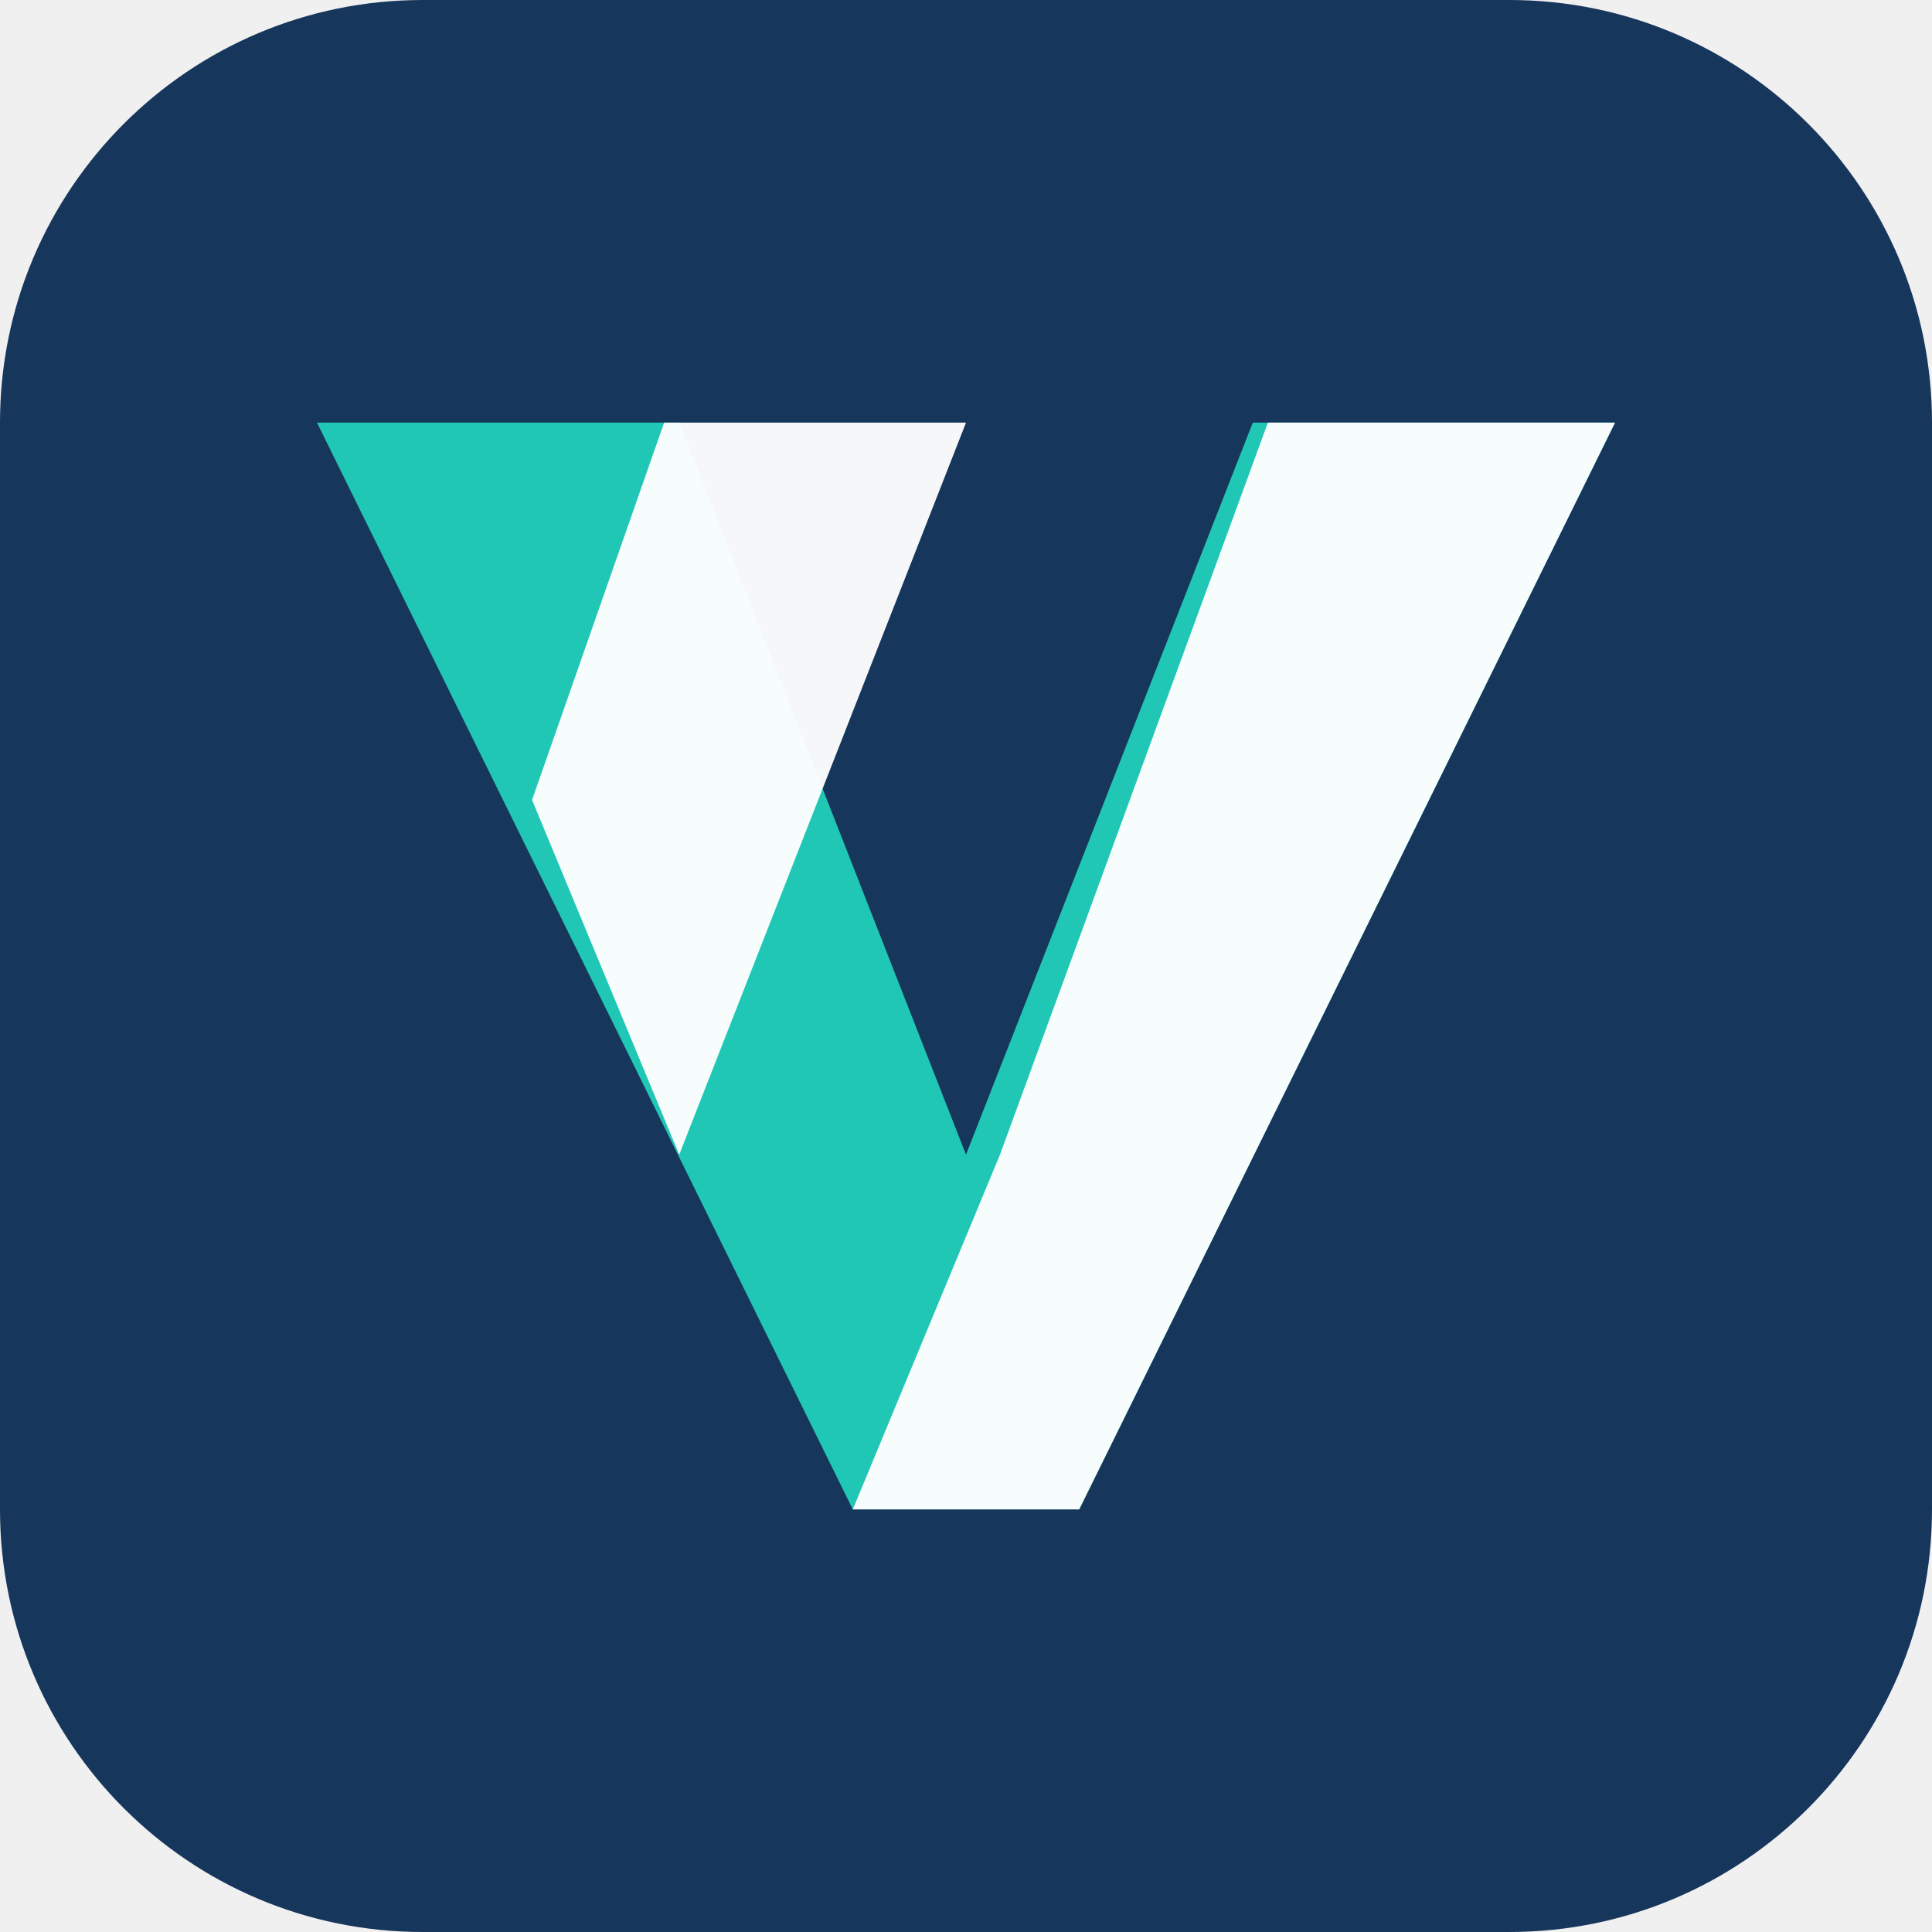
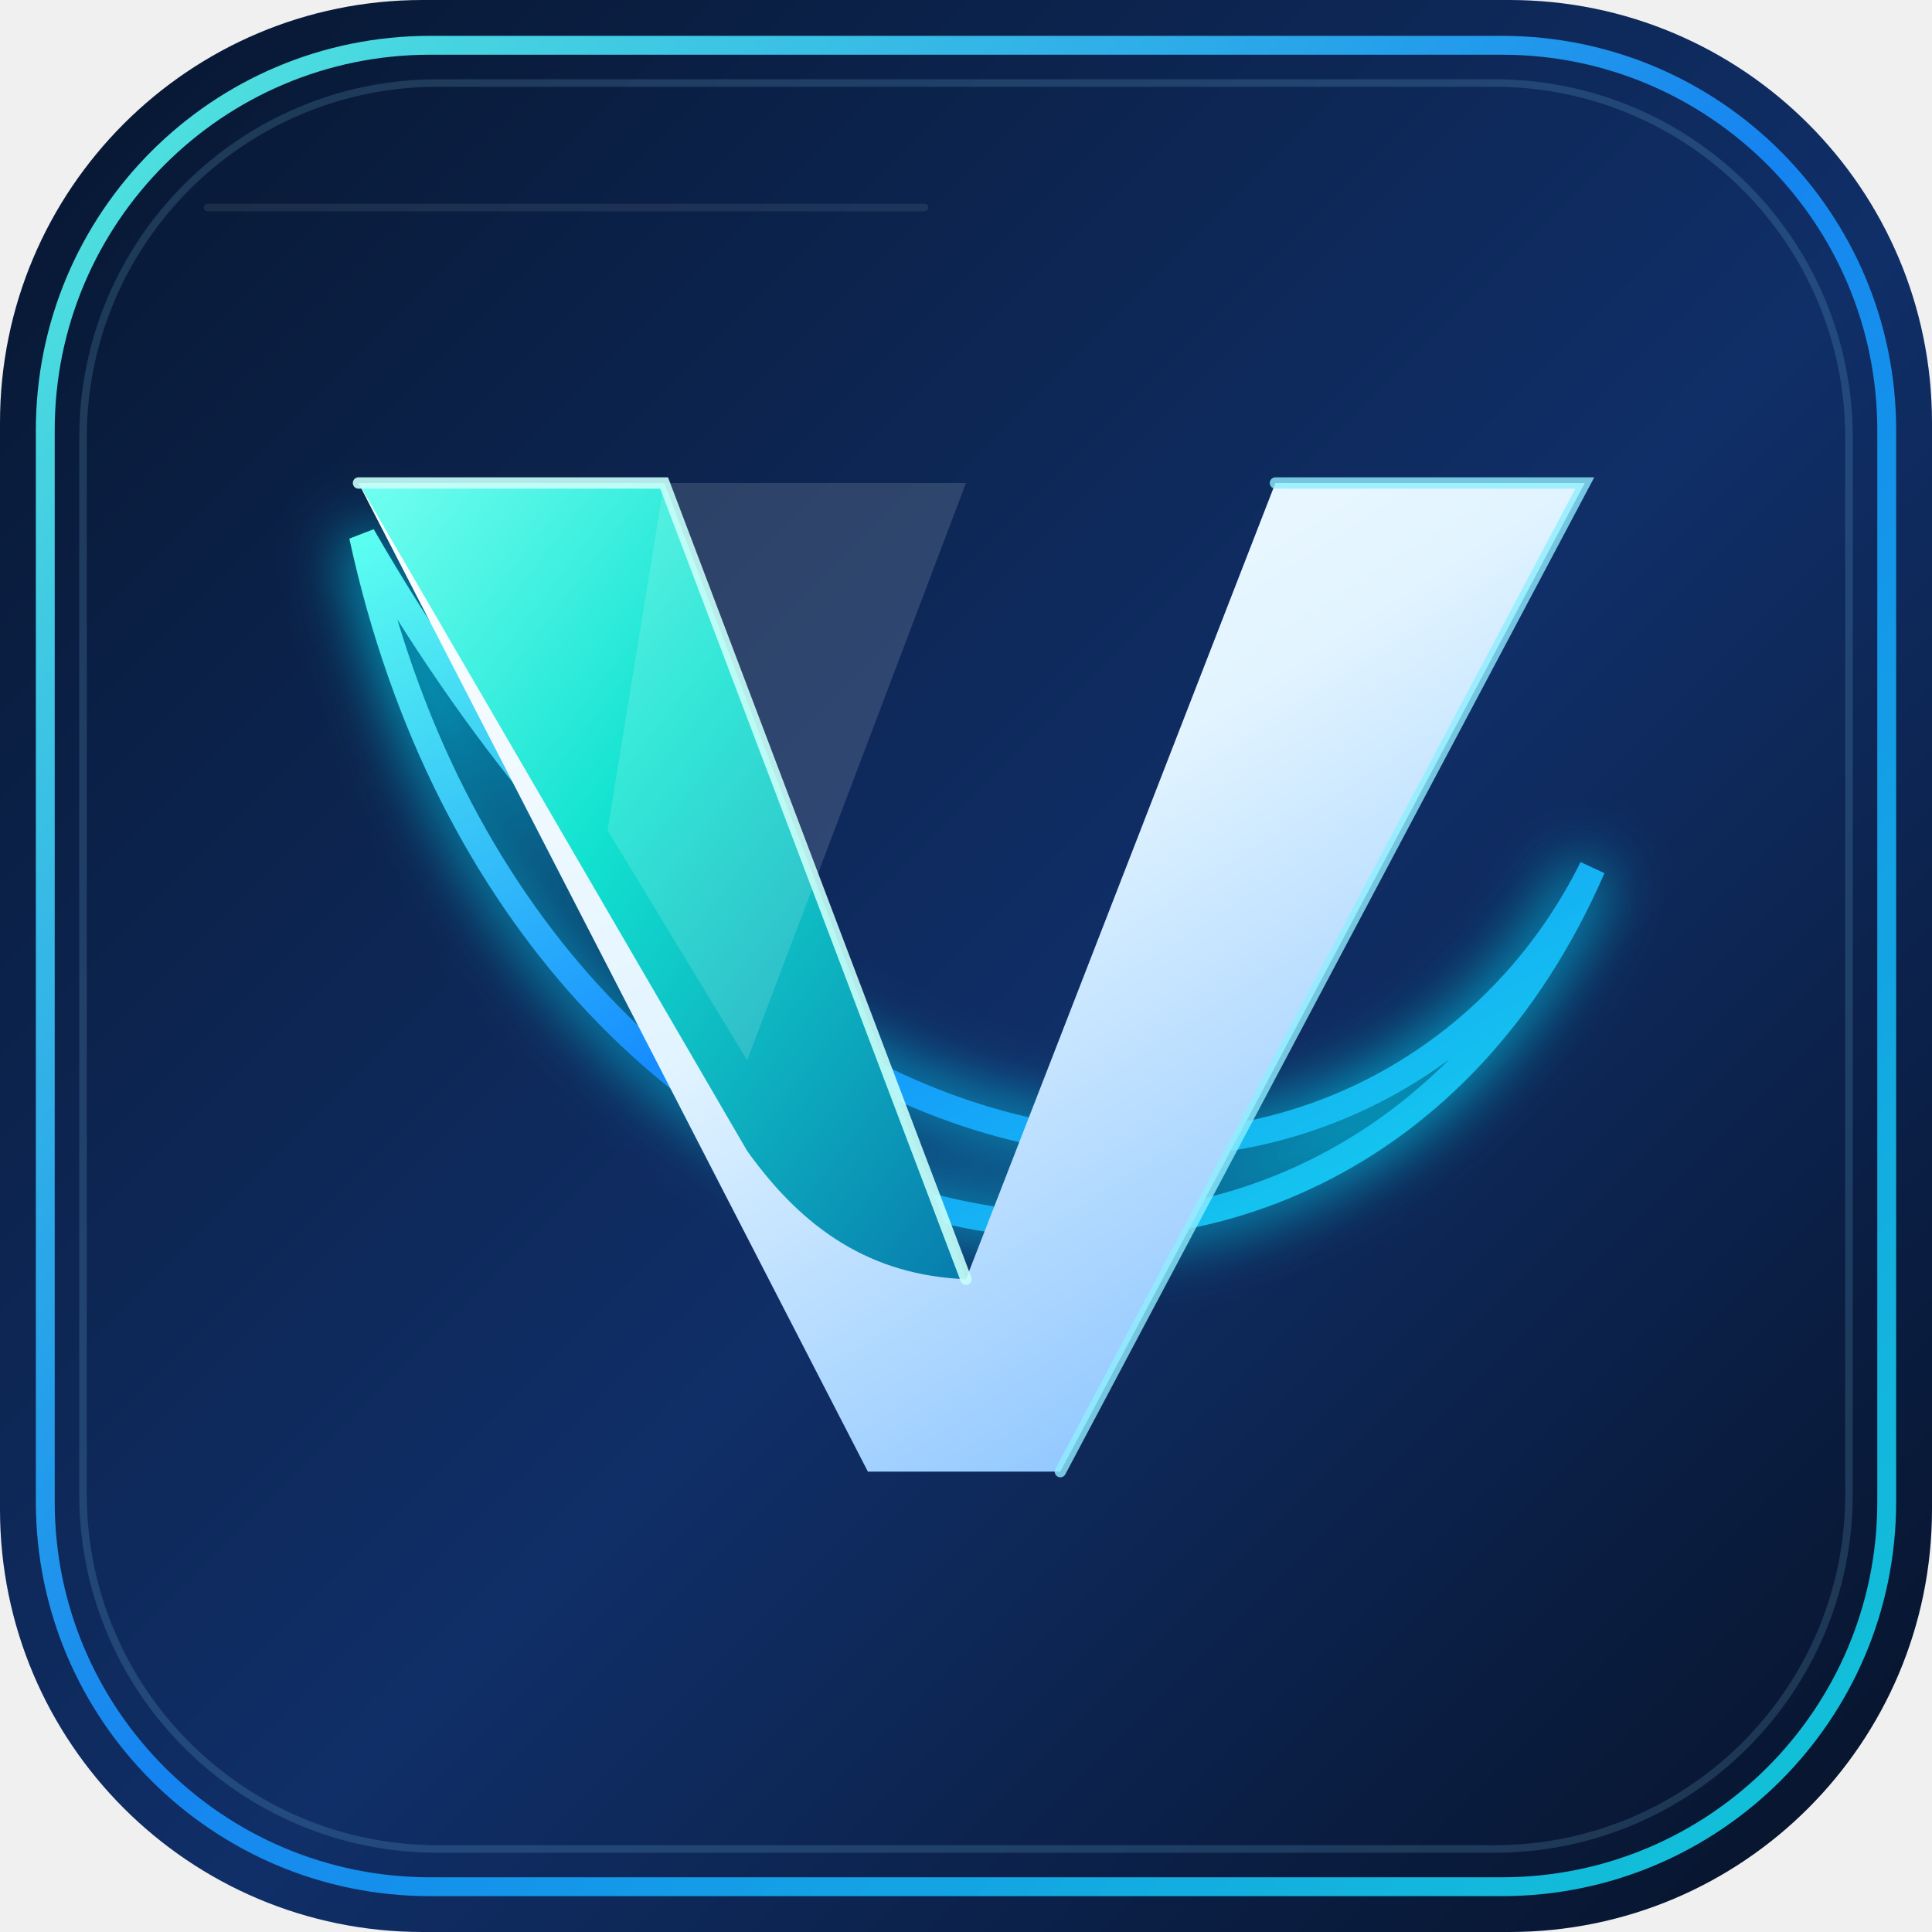
<svg xmlns="http://www.w3.org/2000/svg" viewBox="0 0 512 512">
-   <rect width="512" height="512" rx="112" fill="#17365c" />
-   <path d="M84 112h96l76 194 76-194h96L286 400h-60L84 112z" fill="#20c7b5" />
-   <path d="M176 112h80l-76 194-39-94 35-100z" fill="#ffffff" opacity=".96" />
-   <path d="M336 112h92L286 400h-60l39-94 71-194z" fill="#ffffff" opacity=".96" />
+   <defs>
+     <linearGradient id="bg" x1="0" y1="0" x2="1" y2="1">
+       <stop offset="0" stop-color="#07162f" />
+       <stop offset=".55" stop-color="#102f68" />
+       <stop offset="1" stop-color="#061126" />
+     </linearGradient>
+     <linearGradient id="teal" x1="0" y1="0" x2="1" y2="1">
+       <stop offset="0" stop-color="#72fff1" />
+       <stop offset=".42" stop-color="#12e2d0" />
+       <stop offset="1" stop-color="#087cae" />
+     </linearGradient>
+     <linearGradient id="ice" x1="0" y1="0" x2=".8" y2="1">
+       <stop offset="0" stop-color="#ffffff" />
+       <stop offset=".48" stop-color="#e2f4ff" />
+       <stop offset="1" stop-color="#7ebdff" />
+     </linearGradient>
+     <linearGradient id="rim" x1="0" y1="0" x2="1" y2="1">
+       <stop offset="0" stop-color="#5bfff0" />
+       <stop offset=".5" stop-color="#168dff" />
+       <stop offset="1" stop-color="#13d9e8" />
+     </linearGradient>
+     <filter id="glow" x="-30%" y="-30%" width="160%" height="160%">
+       <feGaussianBlur stdDeviation="8" />
+     </filter>
+   </defs>
+   <rect width="512" height="512" rx="112" fill="url(#bg)" />
+   <rect x="12" y="12" width="488" height="488" rx="102" fill="none" stroke="url(#rim)" stroke-width="5" opacity=".9" />
+   <rect x="22" y="22" width="468" height="468" rx="94" fill="none" stroke="#8edfff" stroke-opacity=".16" stroke-width="2" />
+   <path d="M96 142 C140 345 354 386 422 230 C375 325 220 357 96 142Z" fill="none" stroke="#00d9f6" stroke-width="12" stroke-linecap="round" opacity=".65" filter="url(#glow)" />
+   <path d="M96 142 C140 345 354 386 422 230 C375 325 220 357 96 142Z" fill="none" stroke="url(#rim)" stroke-width="7" stroke-linecap="round" />
+   <path d="M95 128h81l80 211 82-211h82L281 390h-51L95 128z" fill="url(#ice)" />
+   <path d="M95 128h81l80 211c-25-1-43-13-58-34L95 128z" fill="url(#teal)" />
+   <path d="M176 128h80l-58 153-37-61 15-92z" fill="#ffffff" opacity=".14" />
+   <path d="M95 128h81l80 211" fill="none" stroke="#c8fff9" stroke-width="3" stroke-linecap="round" opacity=".9" />
+   <path d="M338 128h82L281 390" fill="none" stroke="#8eeeff" stroke-width="3" stroke-linecap="round" opacity=".8" />
+   <path d="M55 55h190" stroke="#fff" stroke-opacity=".08" stroke-width="2" stroke-linecap="round" />
</svg>
